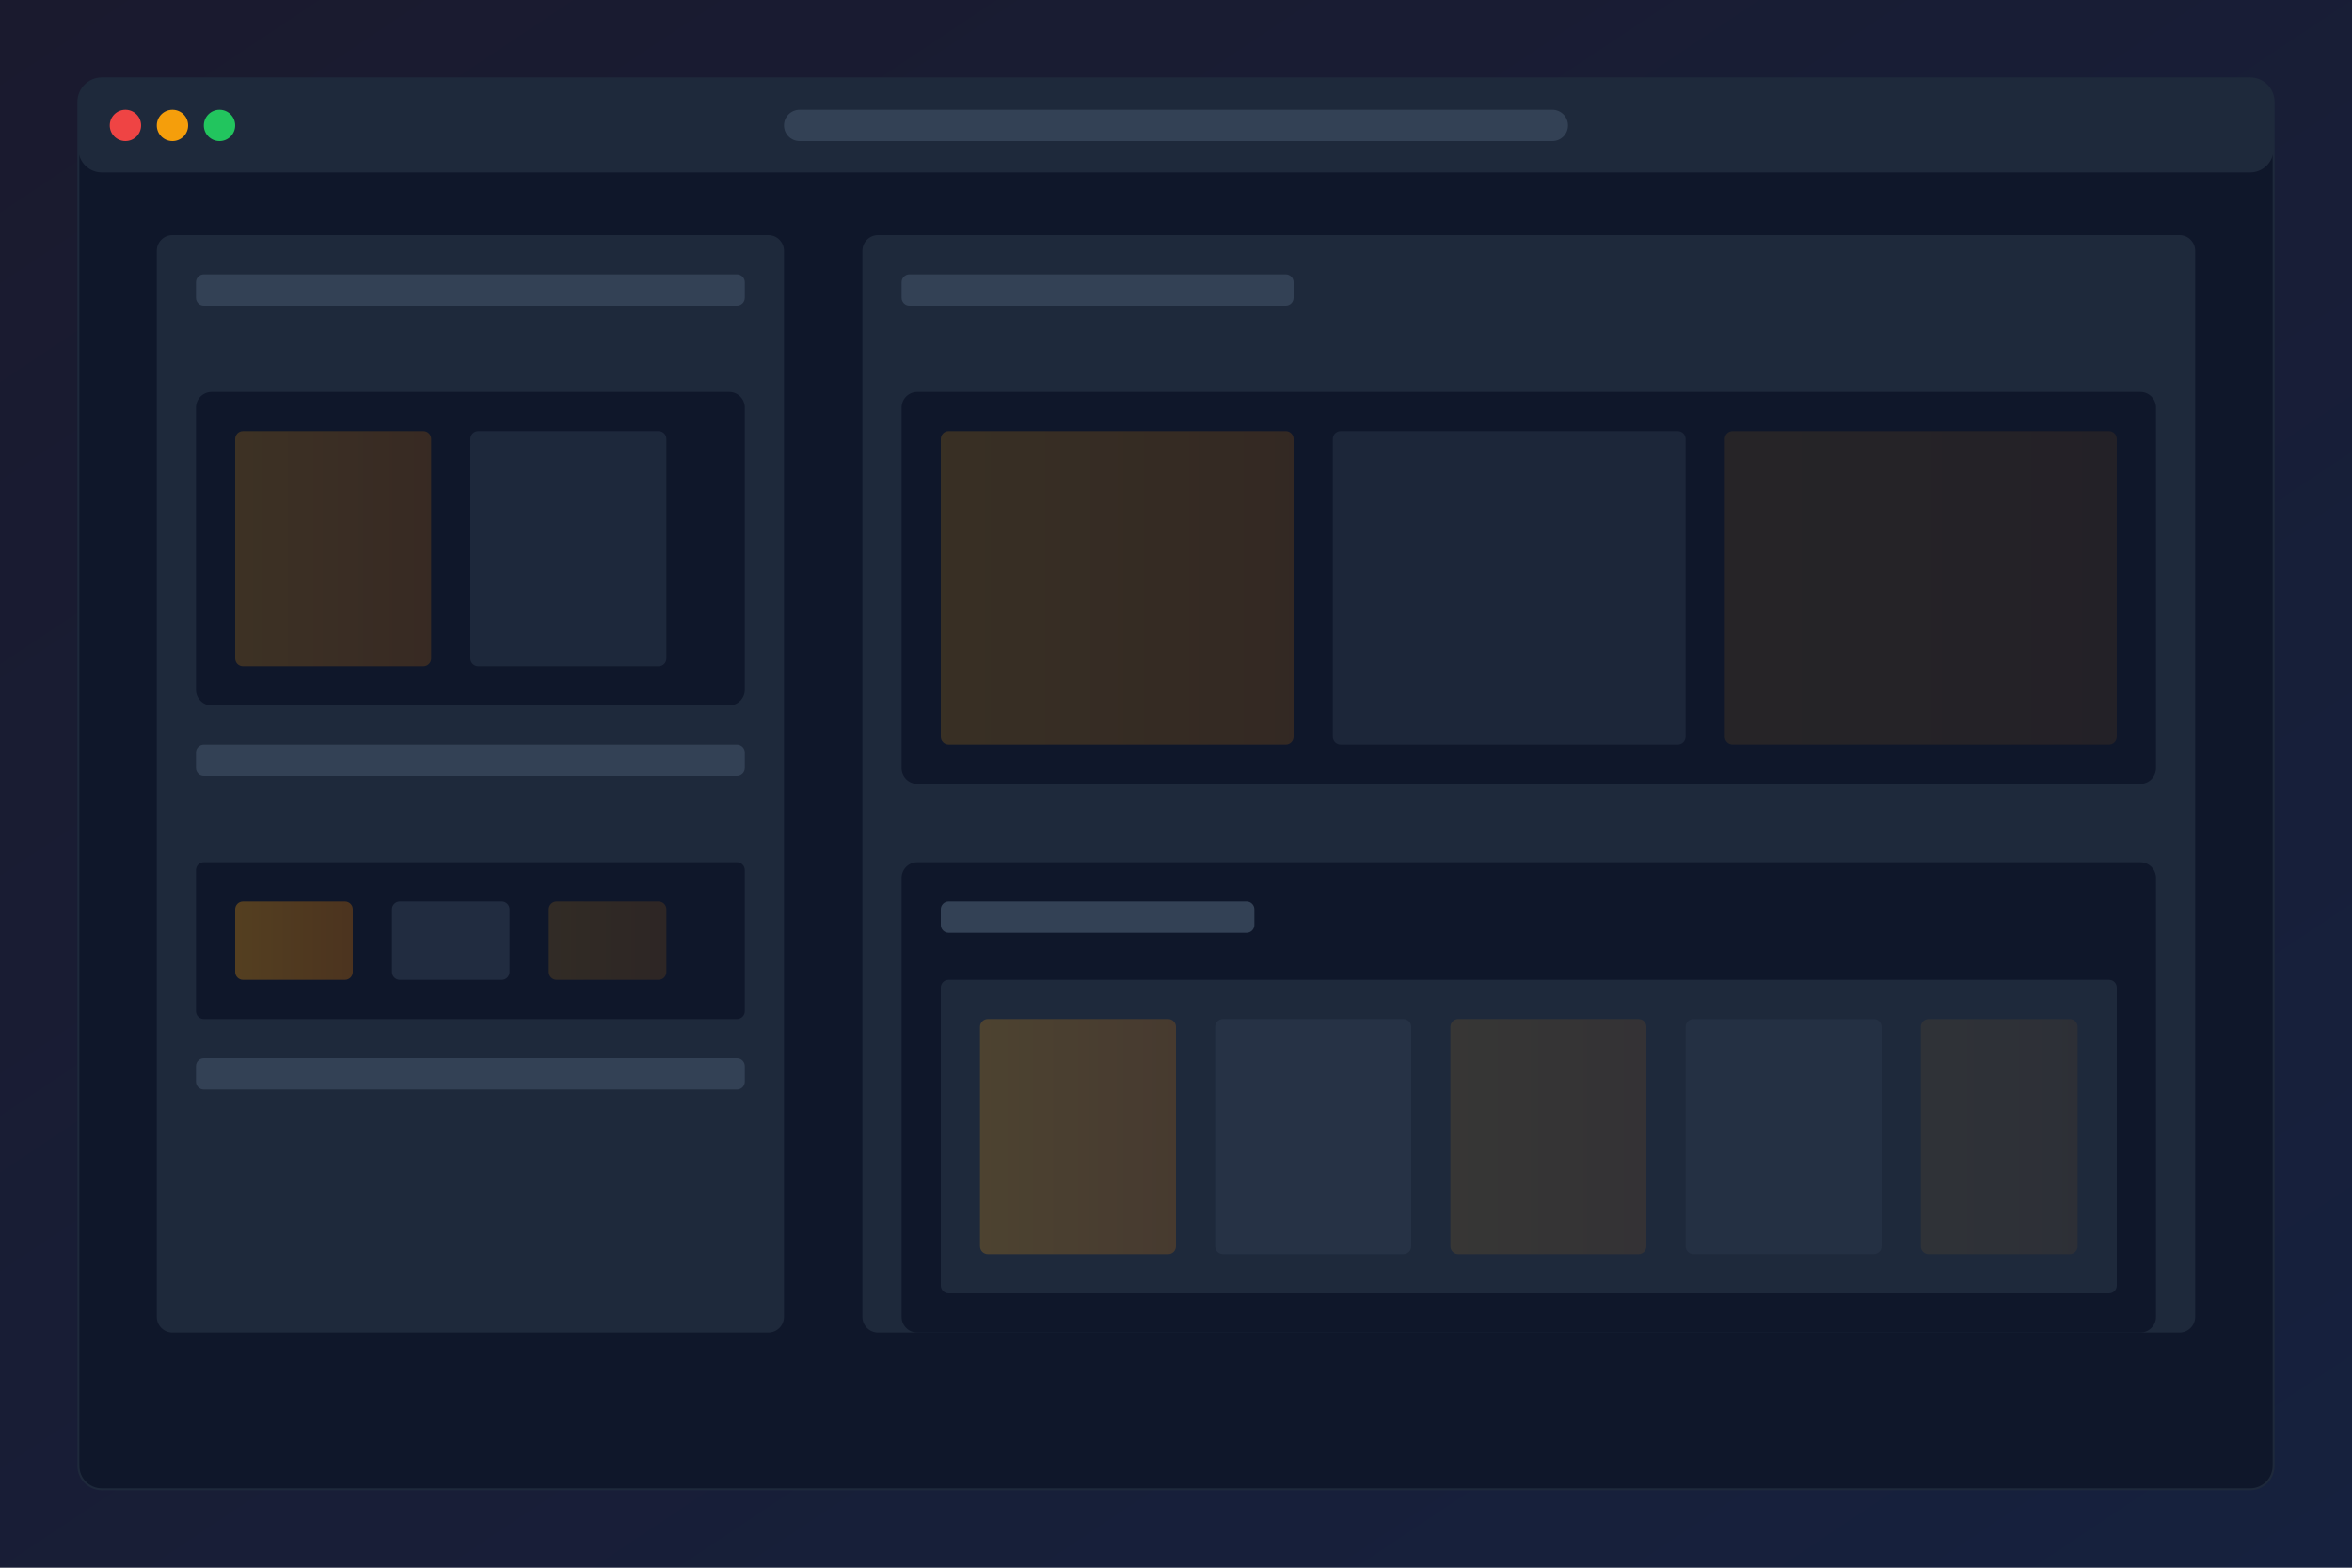
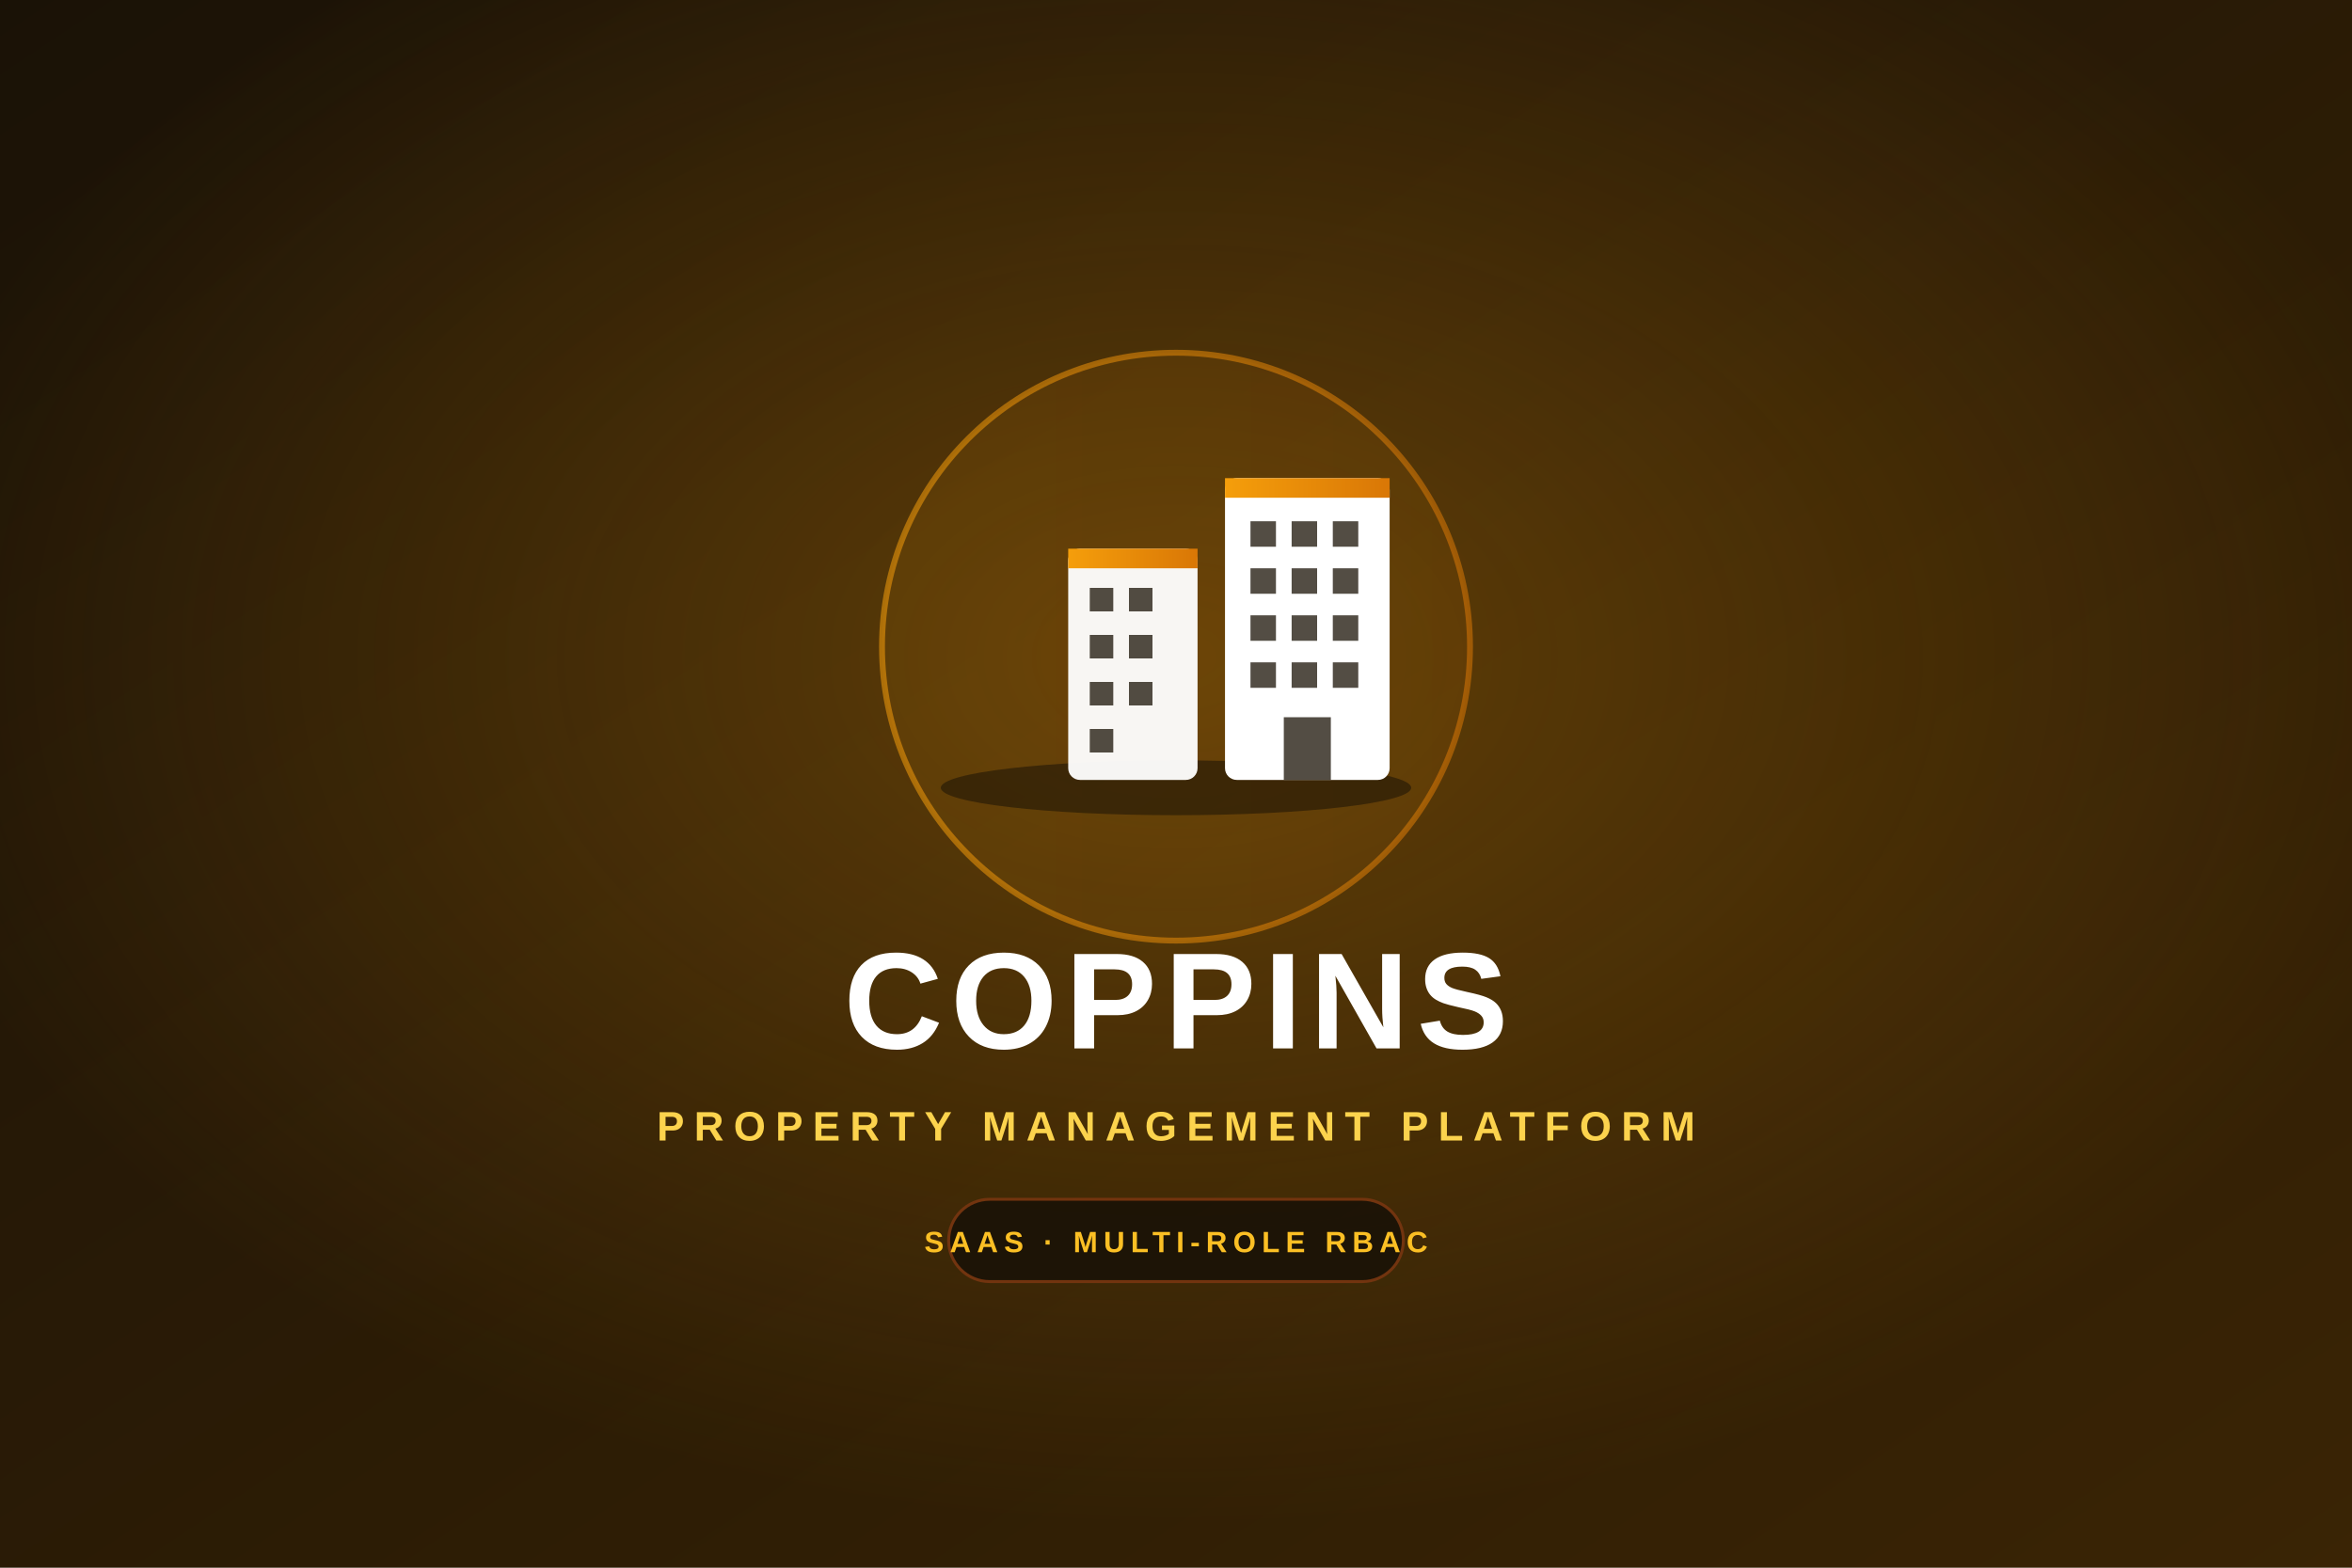
<svg xmlns="http://www.w3.org/2000/svg" width="1200" height="800" viewBox="0 0 1200 800">
  <defs>
-     <linearGradient id="bg" x1="0%" y1="0%" x2="100%" y2="100%">
-       <stop offset="0%" style="stop-color:#1a1a2e" />
-       <stop offset="100%" style="stop-color:#16213e" />
+     <linearGradient id="bg" x1="0" y1="0" x2="1" y2="1">
+       <stop offset="0" stop-color="#1a1206" />
+       <stop offset="1" stop-color="#3a2405" />
    </linearGradient>
-     <linearGradient id="accent" x1="0%" y1="0%" x2="100%" y2="0%">
-       <stop offset="0%" style="stop-color:#f59e0b" />
-       <stop offset="100%" style="stop-color:#d97706" />
+     <linearGradient id="brand" x1="0" y1="0" x2="1" y2="0">
+       <stop offset="0" stop-color="#f59e0b" />
+       <stop offset="1" stop-color="#d97706" />
    </linearGradient>
+     <radialGradient id="glow" cx="0.5" cy="0.42" r="0.55">
+       <stop offset="0" stop-color="#f59e0b" stop-opacity="0.28" />
+       <stop offset="1" stop-color="#f59e0b" stop-opacity="0" />
+     </radialGradient>
  </defs>
  <rect width="1200" height="800" fill="url(#bg)" />
-   <rect x="40" y="40" width="1120" height="720" rx="12" fill="#0f172a" stroke="#1e293b" stroke-width="1" />
-   <rect x="40" y="40" width="1120" height="48" rx="12" fill="#1e293b" />
-   <circle cx="64" cy="64" r="8" fill="#ef4444" />
-   <circle cx="88" cy="64" r="8" fill="#f59e0b" />
-   <circle cx="112" cy="64" r="8" fill="#22c55e" />
-   <rect x="400" y="56" width="400" height="16" rx="8" fill="#334155" />
-   <rect x="80" y="120" width="320" height="560" rx="8" fill="#1e293b" />
-   <rect x="100" y="140" width="280" height="16" rx="4" fill="#334155" />
-   <rect x="100" y="164" width="180" height="12" rx="4" fill="#1e293b" />
-   <rect x="100" y="200" width="280" height="160" rx="8" fill="#0f172a" />
-   <rect x="120" y="220" width="100" height="120" rx="4" fill="url(#accent)" opacity="0.2" />
-   <rect x="240" y="220" width="100" height="120" rx="4" fill="#334155" opacity="0.4" />
-   <rect x="100" y="380" width="280" height="16" rx="4" fill="#334155" />
-   <rect x="100" y="404" width="200" height="12" rx="4" fill="#1e293b" />
-   <rect x="100" y="440" width="280" height="80" rx="4" fill="#0f172a" />
-   <rect x="120" y="460" width="60" height="40" rx="4" fill="url(#accent)" opacity="0.3" />
-   <rect x="200" y="460" width="60" height="40" rx="4" fill="#334155" opacity="0.5" />
-   <rect x="280" y="460" width="60" height="40" rx="4" fill="url(#accent)" opacity="0.15" />
-   <rect x="100" y="540" width="280" height="16" rx="4" fill="#334155" />
-   <rect x="100" y="564" width="160" height="12" rx="4" fill="#1e293b" />
-   <rect x="440" y="120" width="680" height="560" rx="8" fill="#1e293b" />
-   <rect x="460" y="140" width="200" height="16" rx="4" fill="#334155" />
-   <rect x="460" y="164" width="120" height="12" rx="4" fill="#1e293b" />
-   <rect x="460" y="200" width="640" height="200" rx="8" fill="#0f172a" />
-   <rect x="480" y="220" width="180" height="160" rx="4" fill="url(#accent)" opacity="0.18" />
-   <rect x="680" y="220" width="180" height="160" rx="4" fill="#334155" opacity="0.35" />
-   <rect x="880" y="220" width="200" height="160" rx="4" fill="url(#accent)" opacity="0.1" />
-   <rect x="460" y="440" width="640" height="240" rx="8" fill="#0f172a" />
-   <rect x="480" y="460" width="160" height="16" rx="4" fill="#334155" />
-   <rect x="480" y="500" width="600" height="160" rx="4" fill="#1e293b" />
-   <rect x="500" y="520" width="100" height="120" rx="4" fill="url(#accent)" opacity="0.22" />
-   <rect x="620" y="520" width="100" height="120" rx="4" fill="#334155" opacity="0.38" />
-   <rect x="740" y="520" width="100" height="120" rx="4" fill="url(#accent)" opacity="0.12" />
-   <rect x="860" y="520" width="100" height="120" rx="4" fill="#334155" opacity="0.28" />
-   <rect x="980" y="520" width="80" height="120" rx="4" fill="url(#accent)" opacity="0.08" />
+   <rect width="1200" height="800" fill="url(#glow)" />
+   <circle cx="600" cy="330" r="150" fill="none" stroke="url(#brand)" stroke-width="3" opacity="0.55" />
+   <circle cx="600" cy="330" r="150" fill="url(#brand)" opacity="0.08" />
+   <ellipse cx="600" cy="402" rx="120" ry="14" fill="#1a1206" opacity="0.55" />
+   <rect x="545" y="280" width="66" height="118" rx="6" fill="#ffffff" opacity="0.95" />
+   <rect x="545" y="280" width="66" height="10" fill="url(#brand)" />
+   <rect x="556" y="300" width="12" height="12" fill="#1a1206" opacity="0.75" />
+   <rect x="576" y="300" width="12" height="12" fill="#1a1206" opacity="0.75" />
+   <rect x="556" y="324" width="12" height="12" fill="#1a1206" opacity="0.75" />
+   <rect x="576" y="324" width="12" height="12" fill="#1a1206" opacity="0.75" />
+   <rect x="556" y="348" width="12" height="12" fill="#1a1206" opacity="0.75" />
+   <rect x="576" y="348" width="12" height="12" fill="#1a1206" opacity="0.75" />
+   <rect x="556" y="372" width="12" height="12" fill="#1a1206" opacity="0.75" />
+   <rect x="625" y="244" width="84" height="154" rx="6" fill="#ffffff" />
+   <rect x="625" y="244" width="84" height="10" fill="url(#brand)" />
+   <rect x="638" y="266" width="13" height="13" fill="#1a1206" opacity="0.75" />
+   <rect x="659" y="266" width="13" height="13" fill="#1a1206" opacity="0.75" />
+   <rect x="680" y="266" width="13" height="13" fill="#1a1206" opacity="0.75" />
+   <rect x="638" y="290" width="13" height="13" fill="#1a1206" opacity="0.75" />
+   <rect x="659" y="290" width="13" height="13" fill="#1a1206" opacity="0.75" />
+   <rect x="680" y="290" width="13" height="13" fill="#1a1206" opacity="0.75" />
+   <rect x="638" y="314" width="13" height="13" fill="#1a1206" opacity="0.75" />
+   <rect x="659" y="314" width="13" height="13" fill="#1a1206" opacity="0.75" />
+   <rect x="680" y="314" width="13" height="13" fill="#1a1206" opacity="0.75" />
+   <rect x="638" y="338" width="13" height="13" fill="#1a1206" opacity="0.75" />
+   <rect x="659" y="338" width="13" height="13" fill="#1a1206" opacity="0.75" />
+   <rect x="680" y="338" width="13" height="13" fill="#1a1206" opacity="0.75" />
+   <rect x="655" y="366" width="24" height="32" fill="#1a1206" opacity="0.75" />
+   <text x="600" y="535" text-anchor="middle" font-family="'Segoe UI', 'Helvetica Neue', Arial, sans-serif" font-size="70" font-weight="800" letter-spacing="4" fill="#ffffff">COPPINS</text>
+   <text x="600" y="582" text-anchor="middle" font-family="'Segoe UI', 'Helvetica Neue', Arial, sans-serif" font-size="21" font-weight="600" letter-spacing="5" fill="#fcd34d">PROPERTY MANAGEMENT PLATFORM</text>
+   <rect x="484" y="612" width="232" height="42" rx="21" fill="#1a1206" stroke="#78350f" stroke-width="1.5" opacity="0.9" />
+   <text x="600" y="639" text-anchor="middle" font-family="'Segoe UI', 'Helvetica Neue', Arial, sans-serif" font-size="15" font-weight="600" letter-spacing="3" fill="#fbbf24">SAAS · MULTI-ROLE RBAC</text>
</svg>
